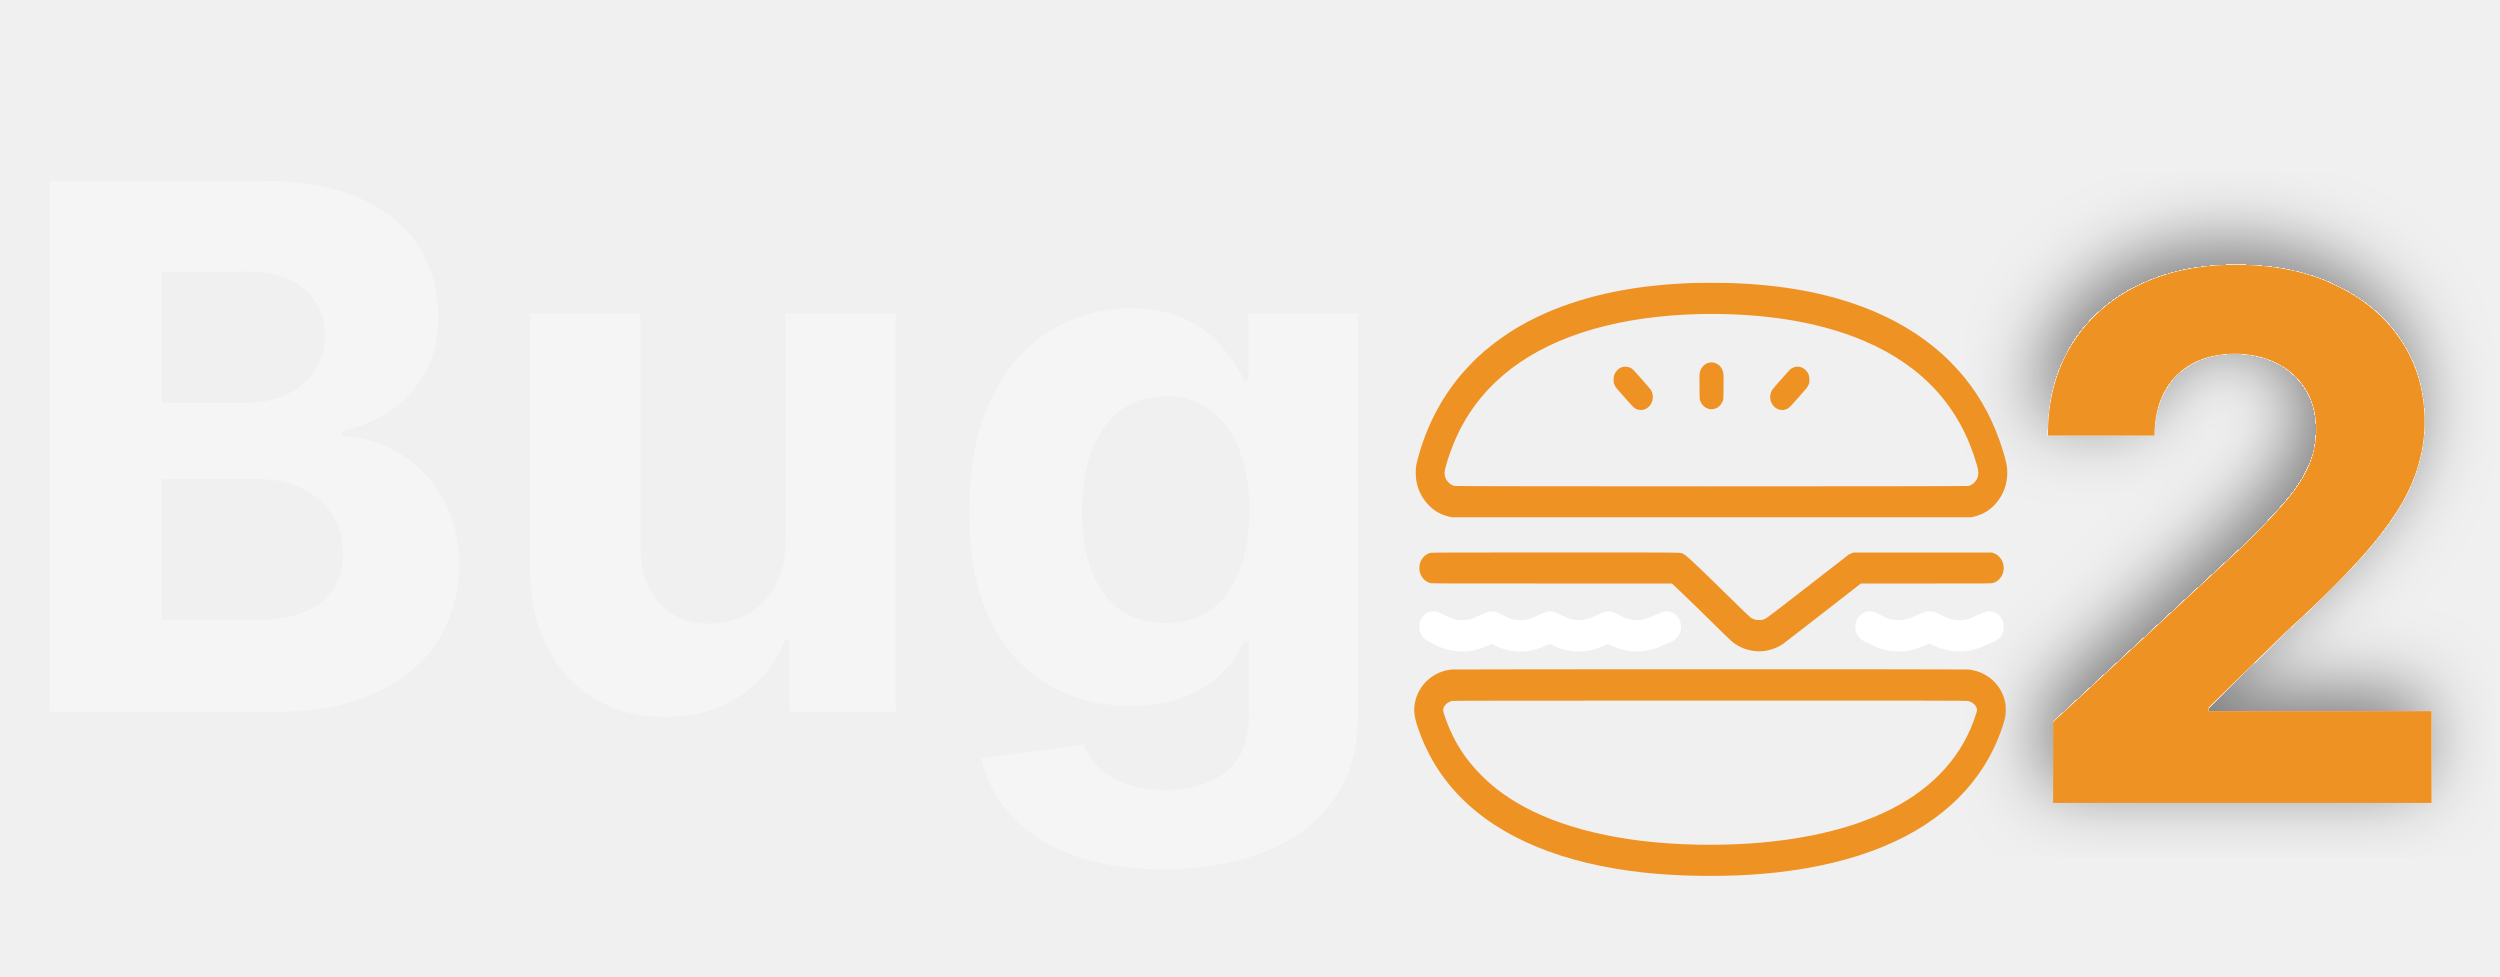
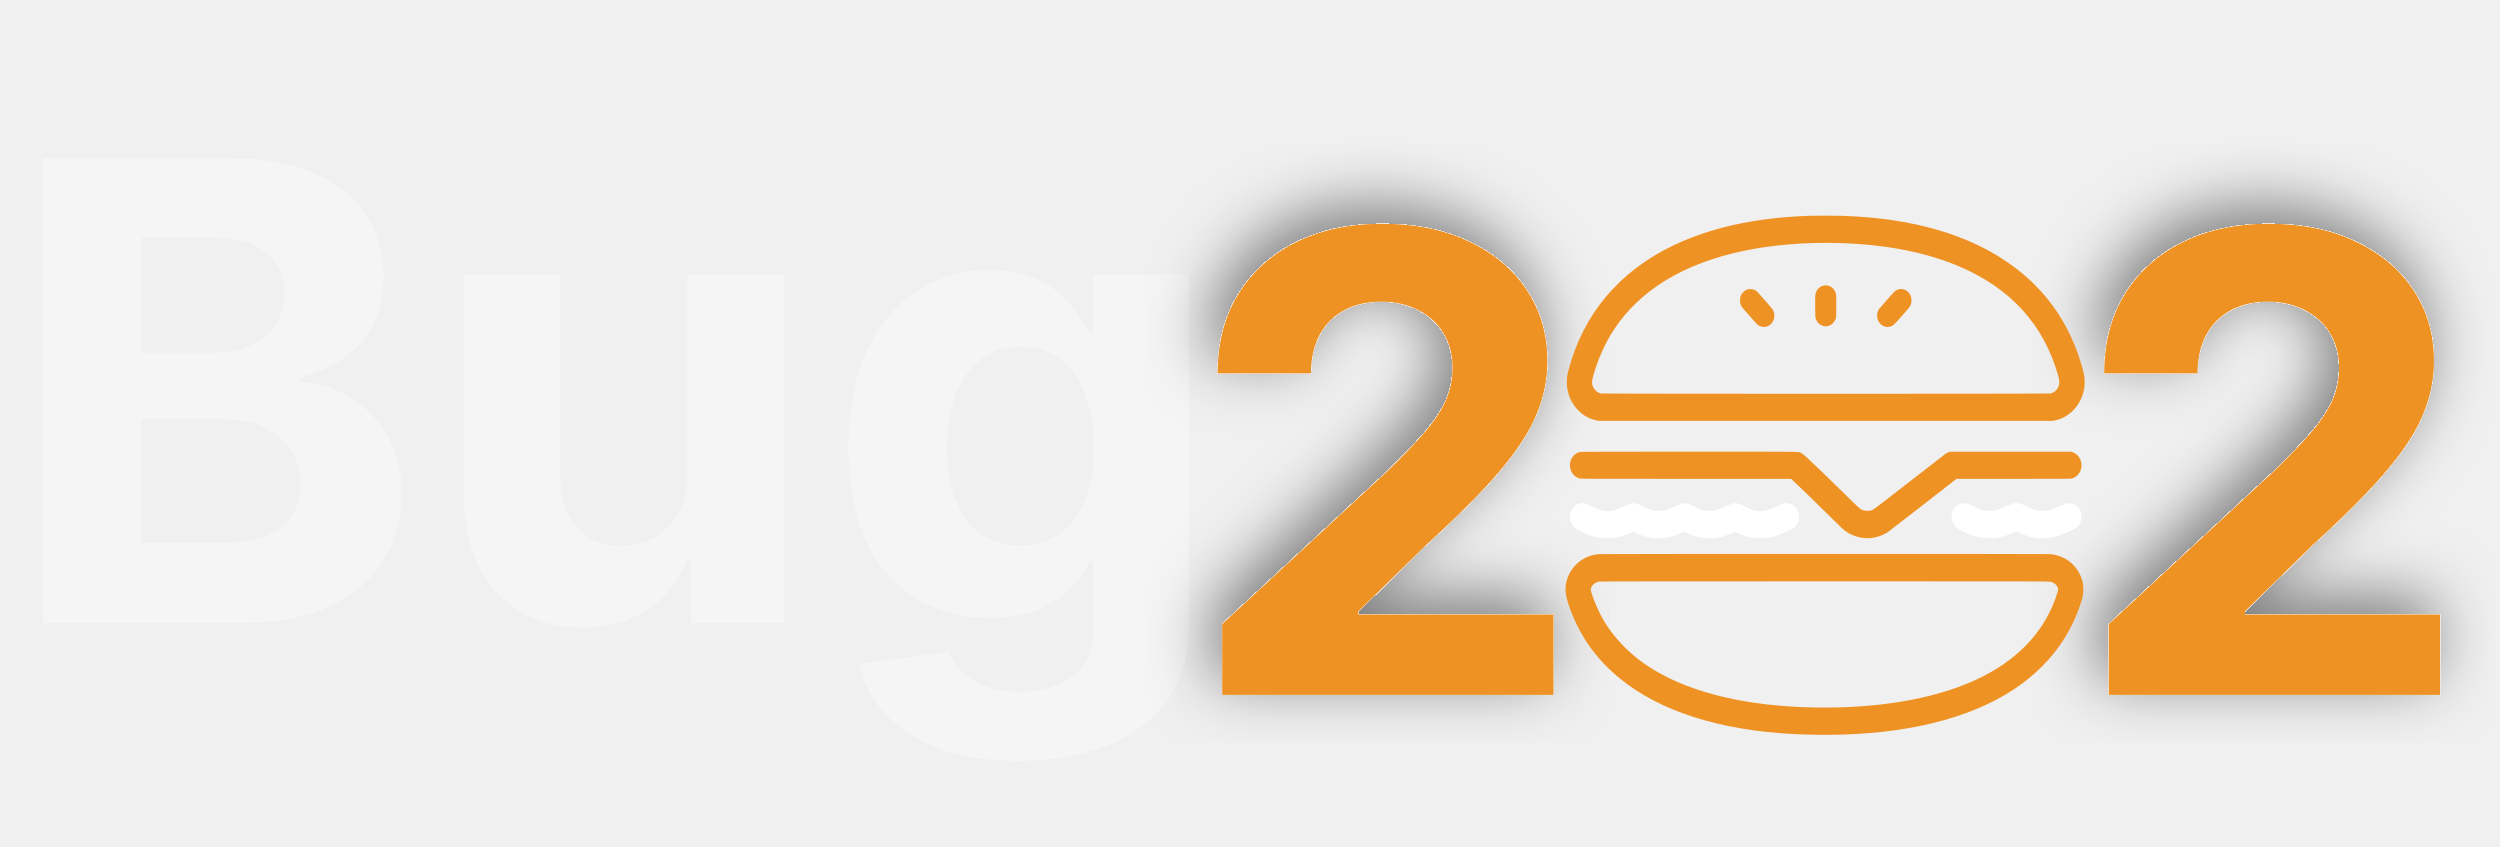
- <svg xmlns="http://www.w3.org/2000/svg" width="274" height="107" viewBox="0 0 274 107" fill="none">
+ <svg xmlns="http://www.w3.org/2000/svg" width="313" height="106" viewBox="0 0 313 106" fill="none">
  <path d="M5.416 78V19.818H28.712C32.992 19.818 36.562 20.453 39.422 21.722C42.282 22.991 44.431 24.752 45.871 27.006C47.31 29.241 48.03 31.816 48.03 34.733C48.03 37.006 47.575 39.004 46.666 40.727C45.757 42.432 44.507 43.833 42.916 44.932C41.344 46.011 39.545 46.778 37.519 47.233V47.801C39.734 47.896 41.808 48.521 43.74 49.676C45.691 50.831 47.272 52.451 48.484 54.534C49.697 56.599 50.303 59.061 50.303 61.92C50.303 65.008 49.535 67.763 48.001 70.188C46.486 72.593 44.242 74.496 41.269 75.898C38.295 77.299 34.63 78 30.274 78H5.416ZM17.717 67.943H27.746C31.174 67.943 33.674 67.29 35.246 65.983C36.818 64.657 37.604 62.896 37.604 60.699C37.604 59.089 37.215 57.669 36.439 56.438C35.662 55.206 34.554 54.24 33.115 53.54C31.695 52.839 30 52.489 28.03 52.489H17.717V67.943ZM17.717 44.165H26.837C28.522 44.165 30.018 43.871 31.325 43.284C32.651 42.678 33.693 41.826 34.45 40.727C35.227 39.629 35.615 38.312 35.615 36.778C35.615 34.676 34.867 32.981 33.371 31.693C31.893 30.405 29.791 29.761 27.064 29.761H17.717V44.165ZM86.062 59.42V34.364H98.165V78H86.546V70.074H86.091C85.106 72.631 83.468 74.686 81.176 76.239C78.903 77.792 76.129 78.568 72.852 78.568C69.936 78.568 67.369 77.905 65.153 76.579C62.938 75.254 61.205 73.369 59.955 70.926C58.724 68.483 58.099 65.557 58.08 62.148V34.364H70.182V59.989C70.201 62.564 70.892 64.6 72.256 66.097C73.619 67.593 75.447 68.341 77.739 68.341C79.197 68.341 80.561 68.01 81.829 67.347C83.099 66.665 84.121 65.661 84.898 64.335C85.693 63.01 86.081 61.371 86.062 59.42ZM127.504 95.273C123.584 95.273 120.222 94.733 117.419 93.653C114.635 92.593 112.419 91.144 110.771 89.307C109.124 87.47 108.054 85.405 107.561 83.114L118.754 81.608C119.095 82.479 119.635 83.294 120.374 84.051C121.112 84.809 122.088 85.415 123.3 85.869C124.531 86.343 126.027 86.579 127.788 86.579C130.421 86.579 132.589 85.936 134.294 84.648C136.018 83.379 136.879 81.248 136.879 78.256V70.273H136.368C135.838 71.485 135.042 72.631 133.982 73.71C132.921 74.79 131.557 75.671 129.891 76.352C128.224 77.034 126.235 77.375 123.925 77.375C120.648 77.375 117.665 76.617 114.976 75.102C112.305 73.568 110.175 71.229 108.584 68.085C107.012 64.922 106.226 60.926 106.226 56.097C106.226 51.153 107.031 47.025 108.641 43.71C110.25 40.396 112.391 37.915 115.061 36.267C117.75 34.619 120.696 33.795 123.896 33.795C126.339 33.795 128.385 34.212 130.033 35.045C131.68 35.86 133.006 36.883 134.01 38.114C135.033 39.326 135.819 40.519 136.368 41.693H136.822V34.364H148.839V78.426C148.839 82.138 147.93 85.244 146.112 87.744C144.294 90.244 141.775 92.119 138.555 93.369C135.355 94.638 131.671 95.273 127.504 95.273ZM127.76 68.284C129.711 68.284 131.358 67.801 132.703 66.835C134.067 65.85 135.108 64.449 135.828 62.631C136.567 60.794 136.936 58.597 136.936 56.04C136.936 53.483 136.576 51.267 135.857 49.392C135.137 47.498 134.095 46.03 132.732 44.989C131.368 43.947 129.711 43.426 127.76 43.426C125.771 43.426 124.095 43.966 122.732 45.045C121.368 46.106 120.336 47.583 119.635 49.477C118.934 51.371 118.584 53.559 118.584 56.04C118.584 58.559 118.934 60.737 119.635 62.574C120.355 64.392 121.387 65.803 122.732 66.807C124.095 67.792 125.771 68.284 127.76 68.284Z" fill="#F5F5F5" />
  <g filter="url(#filter0_d_1_146)">
-     <path d="M225.021 88V79.136L245.731 59.96C247.492 58.256 248.969 56.722 250.163 55.358C251.375 53.994 252.293 52.659 252.918 51.352C253.543 50.026 253.856 48.597 253.856 47.062C253.856 45.358 253.468 43.89 252.691 42.659C251.915 41.409 250.854 40.453 249.509 39.79C248.165 39.108 246.64 38.767 244.935 38.767C243.155 38.767 241.602 39.127 240.276 39.847C238.951 40.566 237.928 41.599 237.208 42.943C236.488 44.288 236.129 45.888 236.129 47.744H224.452C224.452 43.938 225.314 40.633 227.038 37.83C228.761 35.026 231.176 32.858 234.282 31.324C237.388 29.79 240.968 29.023 245.021 29.023C249.187 29.023 252.814 29.761 255.901 31.239C259.007 32.697 261.422 34.724 263.146 37.318C264.869 39.913 265.731 42.886 265.731 46.239C265.731 48.436 265.295 50.604 264.424 52.744C263.572 54.885 262.047 57.261 259.85 59.875C257.653 62.47 254.557 65.585 250.56 69.222L242.066 77.546V77.943H266.498V88H225.021Z" fill="#EF9224" />
+     <path d="M264.021 87V78.136L284.731 58.96C286.492 57.256 287.969 55.722 289.163 54.358C290.375 52.994 291.293 51.659 291.918 50.352C292.543 49.026 292.856 47.597 292.856 46.062C292.856 44.358 292.468 42.89 291.691 41.659C290.915 40.409 289.854 39.453 288.509 38.79C287.165 38.108 285.64 37.767 283.935 37.767C282.155 37.767 280.602 38.127 279.276 38.847C277.951 39.566 276.928 40.599 276.208 41.943C275.488 43.288 275.129 44.888 275.129 46.744H263.452C263.452 42.938 264.314 39.633 266.038 36.83C267.761 34.026 270.176 31.858 273.282 30.324C276.388 28.79 279.968 28.023 284.021 28.023C288.187 28.023 291.814 28.761 294.901 30.239C298.007 31.697 300.422 33.724 302.146 36.318C303.869 38.913 304.731 41.886 304.731 45.239C304.731 47.436 304.295 49.604 303.424 51.744C302.572 53.885 301.047 56.261 298.85 58.875C296.653 61.47 293.557 64.585 289.56 68.222L281.066 76.546V76.943H305.498V87H264.021Z" fill="#EF9224" />
  </g>
-   <path d="M185.62 31.014C179.395 31.221 174.101 32.286 169.594 34.23C166.622 35.516 164.104 37.139 161.919 39.181C161.458 39.613 160.493 40.633 160.071 41.137C157.879 43.754 156.275 46.898 155.374 50.346C155.217 50.938 155.183 51.17 155.167 51.683C155.124 53.097 155.609 54.358 156.588 55.368C157.213 56.015 157.966 56.436 158.846 56.628L159.149 56.694H187.582H216.014L216.317 56.628C217.279 56.416 218.088 55.935 218.75 55.176C219.593 54.217 220.044 52.94 219.996 51.654C219.97 51.013 219.885 50.601 219.535 49.45C218.599 46.371 217.218 43.731 215.299 41.36C214.898 40.865 213.814 39.694 213.35 39.258C210.739 36.793 207.613 34.906 203.859 33.528C199.814 32.045 195.203 31.221 189.835 31.023C189.159 30.997 186.275 30.991 185.62 31.014ZM189.305 34.43C195.195 34.614 200.174 35.593 204.376 37.394C210.752 40.126 214.856 44.65 216.653 50.924C216.783 51.382 216.807 51.494 216.818 51.746C216.826 51.986 216.82 52.072 216.773 52.233C216.632 52.742 216.221 53.149 215.739 53.261C215.474 53.321 159.687 53.321 159.422 53.261C159.173 53.203 158.966 53.083 158.772 52.889C158.337 52.453 158.231 51.967 158.417 51.268C158.984 49.135 159.92 47.013 161.063 45.272C164.302 40.332 169.766 37.005 177.234 35.421C180.861 34.651 185.148 34.302 189.305 34.43Z" fill="#EF9224" />
-   <path d="M187.409 39.731C186.837 39.808 186.384 40.283 186.283 40.908C186.262 41.028 186.256 41.529 186.262 42.405C186.272 43.682 186.275 43.728 186.33 43.892C186.535 44.478 187.022 44.854 187.582 44.854C188.141 44.854 188.629 44.478 188.833 43.892C188.889 43.728 188.891 43.682 188.902 42.405C188.913 40.945 188.905 40.833 188.759 40.51C188.518 39.966 187.974 39.654 187.409 39.731Z" fill="#EF9224" />
-   <path d="M177.802 40.232C177.587 40.295 177.407 40.41 177.227 40.601C176.94 40.905 176.832 41.226 176.85 41.695C176.861 41.97 176.869 42.005 176.972 42.225C177.089 42.48 177.092 42.48 178.491 44.055C179.088 44.725 179.196 44.811 179.525 44.897C179.984 45.011 180.421 44.88 180.758 44.524C181.209 44.049 181.28 43.276 180.928 42.72C180.838 42.58 179.109 40.616 178.968 40.49C178.658 40.223 178.189 40.12 177.802 40.232Z" fill="#EF9224" />
-   <path d="M196.683 40.229C196.514 40.281 196.323 40.381 196.198 40.49C196.055 40.616 194.326 42.58 194.236 42.721C193.884 43.276 193.955 44.049 194.406 44.525C194.761 44.9 195.254 45.028 195.734 44.871C196.018 44.776 196.124 44.679 197.121 43.551C198.022 42.532 198.091 42.448 198.194 42.222C198.298 41.996 198.306 41.967 198.314 41.69C198.33 41.223 198.221 40.905 197.937 40.602C197.611 40.249 197.118 40.103 196.683 40.229Z" fill="#EF9224" />
-   <path d="M156.776 60.589C156.053 60.78 155.557 61.459 155.557 62.261C155.557 63.034 156.055 63.715 156.763 63.91C156.901 63.947 158.412 63.953 170.085 63.953H183.253L183.833 64.503C184.801 65.416 186.911 67.469 188.695 69.236C189.17 69.703 189.663 70.178 189.796 70.287C190.538 70.914 191.434 71.278 192.455 71.373C193.409 71.461 194.53 71.166 195.376 70.605C195.472 70.542 197.439 69.019 199.75 67.223L203.95 63.953H211.097C217.393 63.953 218.263 63.947 218.401 63.91C219.109 63.715 219.607 63.034 219.607 62.261C219.607 61.519 219.167 60.861 218.518 60.629L218.321 60.56H210.726H203.131L202.924 60.637C202.812 60.683 202.672 60.749 202.614 60.789C202.553 60.829 200.54 62.393 198.139 64.262C195.456 66.35 193.695 67.701 193.573 67.767C193.274 67.931 193.088 67.971 192.725 67.956C192.383 67.942 192.145 67.868 191.885 67.699C191.805 67.647 191.235 67.106 190.615 66.496C189.003 64.907 187.9 63.83 186.959 62.925C185.27 61.299 184.788 60.864 184.52 60.726C184.138 60.531 185.358 60.546 170.443 60.548C159.234 60.551 156.898 60.557 156.776 60.589Z" fill="#EF9224" />
-   <path d="M156.803 67.031C156.389 67.132 155.981 67.446 155.771 67.83C155.575 68.185 155.506 68.689 155.596 69.102C155.679 69.471 155.944 69.895 156.233 70.109C156.347 70.195 157.415 70.742 157.736 70.88C158.494 71.203 159.22 71.364 160.077 71.389C161.111 71.421 161.914 71.252 162.993 70.782L163.486 70.568L163.611 70.636C164.03 70.865 164.724 71.123 165.238 71.241C166.654 71.564 167.998 71.404 169.478 70.74L169.857 70.568L170.122 70.702C171.007 71.14 171.85 71.358 172.805 71.389C173.857 71.427 174.727 71.243 175.822 70.757L176.238 70.57L176.521 70.708C177.433 71.152 178.25 71.358 179.191 71.389C180.085 71.418 180.882 71.286 181.686 70.974C182.166 70.785 183.398 70.227 183.531 70.135C183.716 70.006 183.966 69.703 184.069 69.477C184.202 69.196 184.249 68.95 184.236 68.621C184.204 67.836 183.701 67.195 182.982 67.031C182.558 66.934 182.388 66.977 181.37 67.429C180.485 67.824 180.201 67.916 179.703 67.965C179.199 68.013 178.648 67.933 178.157 67.739C178.041 67.693 177.701 67.532 177.402 67.383C176.726 67.043 176.62 67.008 176.275 67.008C175.946 67.011 175.883 67.031 174.955 67.444C173.929 67.902 173.674 67.971 173.027 67.971C172.351 67.971 171.962 67.859 171.092 67.418C170.376 67.054 170.244 67.008 169.912 67.008C169.576 67.005 169.509 67.028 168.6 67.432C167.529 67.907 167.298 67.971 166.638 67.971C165.97 67.971 165.604 67.867 164.737 67.429C163.979 67.048 163.863 67.008 163.523 67.008C163.186 67.008 163.112 67.034 162.245 67.421C161.158 67.905 160.909 67.973 160.236 67.971C159.56 67.968 159.231 67.87 158.303 67.406C157.974 67.24 157.643 67.086 157.566 67.06C157.365 66.994 157.009 66.98 156.803 67.031Z" fill="white" />
-   <path d="M204.681 67.008C204.26 67.083 203.836 67.378 203.605 67.753C203.48 67.956 203.366 68.308 203.342 68.558C203.295 69.099 203.544 69.712 203.95 70.052C204.117 70.19 205.214 70.751 205.689 70.94C206.07 71.092 206.691 71.261 207.107 71.329C207.507 71.395 208.594 71.404 208.963 71.347C209.649 71.235 210.249 71.049 210.978 70.725C211.208 70.622 211.415 70.539 211.436 70.539C211.457 70.539 211.606 70.602 211.762 70.682C212.367 70.98 213.109 71.224 213.748 71.327C214.18 71.398 215.013 71.415 215.455 71.358C215.97 71.295 216.428 71.186 216.876 71.026C217.364 70.851 218.729 70.25 218.896 70.135C219.204 69.921 219.482 69.485 219.57 69.084C219.628 68.824 219.607 68.386 219.527 68.137C219.445 67.888 219.236 67.558 219.055 67.398C218.78 67.154 218.364 66.988 218.03 66.988C217.783 66.988 217.552 67.069 216.754 67.418C215.879 67.805 215.553 67.91 215.066 67.962C214.663 68.005 214.201 67.962 213.79 67.847C213.448 67.753 213.348 67.707 212.688 67.375C212.006 67.034 211.911 67.003 211.468 67.005C211.256 67.005 211.062 67.02 210.991 67.043C210.925 67.063 210.551 67.223 210.156 67.395C209.281 67.782 209.151 67.83 208.78 67.91C208.557 67.956 208.39 67.971 208.088 67.971C207.383 67.971 207.028 67.868 206.055 67.383C205.67 67.195 205.352 67.054 205.243 67.031C205.076 66.991 204.827 66.983 204.681 67.008Z" fill="white" />
-   <path d="M159.136 73.377C157.11 73.557 155.451 75.049 155.077 77.019C154.918 77.87 154.997 78.546 155.395 79.728C156.511 83.027 158.306 85.79 160.859 88.127C165.591 92.462 172.76 95.076 181.882 95.795C184.851 96.027 188.401 96.064 191.413 95.895C200.622 95.371 207.995 93 212.966 88.966C215.431 86.967 217.311 84.593 218.586 81.879C219.095 80.793 219.628 79.319 219.771 78.606C219.848 78.216 219.856 77.44 219.784 77.059C219.49 75.484 218.417 74.213 216.905 73.646C216.555 73.517 216.073 73.411 215.667 73.374C215.286 73.34 159.517 73.343 159.136 73.377ZM215.697 76.825C216.184 76.936 216.593 77.303 216.669 77.698C216.699 77.85 216.696 77.867 216.574 78.256C215.174 82.715 212.035 86.245 207.324 88.654C202.293 91.228 195.4 92.588 187.396 92.588C179.119 92.588 172.07 91.145 167.033 88.422C164.992 87.316 163.361 86.074 161.93 84.53C160.758 83.264 159.944 82.093 159.223 80.633C158.709 79.594 158.176 78.162 158.173 77.812C158.171 77.397 158.587 76.968 159.133 76.825C159.258 76.793 163.831 76.787 187.396 76.784C212.088 76.782 215.535 76.787 215.697 76.825Z" fill="#EF9224" />
+   <g filter="url(#filter1_d_1_146)">
+     <path d="M153.021 87V78.136L173.731 58.96C175.492 57.256 176.969 55.722 178.163 54.358C179.375 52.994 180.293 51.659 180.918 50.352C181.543 49.026 181.856 47.597 181.856 46.062C181.856 44.358 181.468 42.89 180.691 41.659C179.915 40.409 178.854 39.453 177.509 38.79C176.165 38.108 174.64 37.767 172.935 37.767C171.155 37.767 169.602 38.127 168.276 38.847C166.951 39.566 165.928 40.599 165.208 41.943C164.488 43.288 164.129 44.888 164.129 46.744H152.452C152.452 42.938 153.314 39.633 155.038 36.83C156.761 34.026 159.176 31.858 162.282 30.324C165.388 28.79 168.968 28.023 173.021 28.023C177.187 28.023 180.814 28.761 183.901 30.239C187.007 31.697 189.422 33.724 191.146 36.318C192.869 38.913 193.731 41.886 193.731 45.239C193.731 47.436 193.295 49.604 192.424 51.744C191.572 53.885 190.047 56.261 187.85 58.875C185.653 61.47 182.557 64.585 178.56 68.222L170.066 76.546V76.943H194.498V87H153.021Z" fill="#EF9224" />
+   </g>
+   <path d="M226.62 27.014C220.395 27.221 215.101 28.286 210.594 30.23C207.622 31.516 205.104 33.139 202.919 35.181C202.458 35.613 201.493 36.633 201.071 37.137C198.879 39.754 197.275 42.898 196.374 46.346C196.217 46.938 196.183 47.17 196.167 47.683C196.124 49.097 196.609 50.358 197.588 51.368C198.213 52.015 198.966 52.436 199.846 52.628L200.149 52.694H228.582H257.014L257.317 52.628C258.279 52.416 259.088 51.935 259.75 51.176C260.593 50.217 261.044 48.94 260.996 47.654C260.97 47.013 260.885 46.601 260.535 45.45C259.599 42.371 258.218 39.731 256.299 37.36C255.898 36.865 254.814 35.694 254.35 35.258C251.739 32.793 248.613 30.906 244.859 29.528C240.814 28.045 236.203 27.221 230.835 27.023C230.159 26.997 227.275 26.991 226.62 27.014ZM230.305 30.43C236.195 30.614 241.174 31.593 245.376 33.394C251.752 36.126 255.856 40.65 257.653 46.924C257.783 47.382 257.807 47.494 257.818 47.746C257.826 47.986 257.82 48.072 257.773 48.233C257.632 48.742 257.221 49.149 256.739 49.261C256.474 49.321 200.687 49.321 200.422 49.261C200.173 49.203 199.966 49.083 199.772 48.889C199.337 48.453 199.231 47.967 199.417 47.268C199.984 45.135 200.92 43.013 202.063 41.272C205.302 36.332 210.766 33.005 218.234 31.421C221.861 30.651 226.148 30.302 230.305 30.43Z" fill="#EF9224" />
+   <path d="M228.409 35.731C227.837 35.808 227.384 36.283 227.283 36.908C227.262 37.028 227.256 37.529 227.262 38.405C227.272 39.682 227.275 39.728 227.33 39.892C227.535 40.478 228.022 40.854 228.582 40.854C229.141 40.854 229.629 40.478 229.833 39.892C229.889 39.728 229.891 39.682 229.902 38.405C229.913 36.945 229.905 36.833 229.759 36.51C229.518 35.966 228.974 35.654 228.409 35.731Z" fill="#EF9224" />
+   <path d="M218.802 36.232C218.587 36.295 218.407 36.41 218.227 36.601C217.94 36.905 217.832 37.226 217.85 37.695C217.861 37.97 217.869 38.005 217.972 38.225C218.089 38.48 218.092 38.48 219.491 40.055C220.088 40.725 220.196 40.811 220.525 40.897C220.984 41.011 221.421 40.88 221.758 40.524C222.209 40.049 222.28 39.276 221.928 38.72C221.838 38.58 220.109 36.616 219.968 36.49C219.658 36.223 219.189 36.12 218.802 36.232Z" fill="#EF9224" />
+   <path d="M237.683 36.229C237.514 36.281 237.323 36.381 237.198 36.49C237.055 36.616 235.326 38.58 235.236 38.721C234.884 39.276 234.955 40.049 235.406 40.525C235.761 40.9 236.254 41.028 236.734 40.871C237.018 40.776 237.124 40.679 238.121 39.551C239.022 38.532 239.091 38.448 239.194 38.222C239.298 37.996 239.306 37.967 239.314 37.69C239.33 37.223 239.221 36.905 238.937 36.602C238.611 36.249 238.118 36.103 237.683 36.229Z" fill="#EF9224" />
+   <path d="M197.776 56.589C197.053 56.78 196.557 57.459 196.557 58.261C196.557 59.034 197.055 59.715 197.763 59.91C197.901 59.947 199.412 59.953 211.085 59.953H224.253L224.833 60.503C225.801 61.416 227.911 63.469 229.695 65.236C230.17 65.703 230.663 66.178 230.796 66.287C231.538 66.914 232.434 67.278 233.455 67.373C234.409 67.461 235.53 67.166 236.376 66.605C236.472 66.542 238.439 65.019 240.75 63.223L244.95 59.953H252.097C258.393 59.953 259.263 59.947 259.401 59.91C260.109 59.715 260.607 59.034 260.607 58.261C260.607 57.519 260.167 56.861 259.518 56.629L259.321 56.56H251.726H244.131L243.924 56.637C243.812 56.683 243.672 56.749 243.614 56.789C243.553 56.829 241.54 58.393 239.139 60.262C236.456 62.35 234.695 63.702 234.573 63.767C234.274 63.931 234.088 63.971 233.725 63.956C233.383 63.942 233.145 63.868 232.885 63.699C232.805 63.647 232.235 63.106 231.615 62.496C230.003 60.907 228.9 59.83 227.959 58.925C226.27 57.299 225.788 56.864 225.52 56.726C225.138 56.531 226.358 56.546 211.443 56.548C200.234 56.551 197.898 56.557 197.776 56.589Z" fill="#EF9224" />
+   <path d="M197.803 63.031C197.389 63.132 196.981 63.446 196.771 63.83C196.575 64.185 196.506 64.689 196.596 65.102C196.679 65.471 196.944 65.895 197.233 66.109C197.347 66.195 198.415 66.742 198.736 66.88C199.494 67.203 200.22 67.364 201.077 67.389C202.111 67.421 202.914 67.252 203.993 66.782L204.486 66.568L204.611 66.636C205.03 66.865 205.724 67.123 206.238 67.241C207.654 67.564 208.998 67.404 210.478 66.74L210.857 66.568L211.122 66.702C212.007 67.14 212.85 67.358 213.805 67.389C214.857 67.427 215.727 67.243 216.822 66.757L217.238 66.57L217.521 66.708C218.433 67.152 219.25 67.358 220.191 67.389C221.085 67.418 221.882 67.286 222.686 66.974C223.166 66.785 224.398 66.227 224.531 66.135C224.716 66.006 224.966 65.703 225.069 65.477C225.202 65.196 225.249 64.95 225.236 64.621C225.204 63.836 224.701 63.194 223.982 63.031C223.558 62.934 223.388 62.977 222.37 63.429C221.485 63.824 221.201 63.916 220.703 63.965C220.199 64.013 219.648 63.933 219.157 63.739C219.041 63.693 218.701 63.532 218.402 63.383C217.726 63.043 217.62 63.008 217.275 63.008C216.946 63.011 216.883 63.031 215.955 63.444C214.929 63.902 214.674 63.971 214.027 63.971C213.351 63.971 212.962 63.859 212.092 63.418C211.376 63.054 211.244 63.008 210.912 63.008C210.576 63.005 210.509 63.028 209.6 63.432C208.529 63.907 208.298 63.971 207.638 63.971C206.97 63.971 206.604 63.867 205.737 63.429C204.979 63.048 204.863 63.008 204.523 63.008C204.186 63.008 204.112 63.034 203.245 63.421C202.158 63.905 201.909 63.973 201.236 63.971C200.56 63.968 200.231 63.87 199.303 63.406C198.974 63.24 198.643 63.086 198.566 63.06C198.365 62.994 198.009 62.98 197.803 63.031Z" fill="white" />
+   <path d="M245.681 63.008C245.26 63.083 244.836 63.378 244.605 63.753C244.48 63.956 244.366 64.308 244.342 64.558C244.295 65.099 244.544 65.712 244.95 66.052C245.117 66.19 246.214 66.751 246.689 66.94C247.07 67.092 247.691 67.261 248.107 67.329C248.507 67.395 249.594 67.404 249.963 67.347C250.649 67.235 251.249 67.049 251.978 66.725C252.208 66.622 252.415 66.539 252.436 66.539C252.457 66.539 252.606 66.602 252.762 66.682C253.367 66.98 254.109 67.224 254.748 67.327C255.18 67.398 256.013 67.415 256.455 67.358C256.97 67.295 257.428 67.186 257.876 67.026C258.364 66.851 259.729 66.25 259.896 66.135C260.204 65.921 260.482 65.485 260.57 65.084C260.628 64.824 260.607 64.386 260.527 64.137C260.445 63.888 260.236 63.558 260.055 63.398C259.78 63.154 259.364 62.988 259.03 62.988C258.783 62.988 258.552 63.069 257.754 63.418C256.879 63.804 256.553 63.91 256.066 63.962C255.663 64.005 255.201 63.962 254.79 63.847C254.448 63.753 254.348 63.707 253.688 63.375C253.006 63.034 252.911 63.003 252.468 63.005C252.256 63.005 252.062 63.02 251.991 63.043C251.925 63.063 251.551 63.223 251.156 63.395C250.281 63.782 250.151 63.83 249.78 63.91C249.557 63.956 249.39 63.971 249.088 63.971C248.383 63.971 248.028 63.867 247.055 63.383C246.67 63.194 246.352 63.054 246.243 63.031C246.076 62.991 245.827 62.983 245.681 63.008Z" fill="white" />
+   <path d="M200.136 69.377C198.11 69.557 196.451 71.049 196.077 73.019C195.918 73.87 195.997 74.546 196.395 75.728C197.511 79.027 199.306 81.79 201.859 84.127C206.591 88.462 213.76 91.076 222.882 91.795C225.851 92.027 229.401 92.064 232.413 91.895C241.622 91.371 248.995 89 253.966 84.966C256.431 82.967 258.311 80.593 259.586 77.879C260.095 76.793 260.628 75.319 260.771 74.606C260.848 74.216 260.856 73.44 260.784 73.059C260.49 71.484 259.417 70.213 257.905 69.646C257.555 69.517 257.073 69.411 256.667 69.374C256.286 69.34 200.517 69.343 200.136 69.377ZM256.697 72.825C257.184 72.936 257.593 73.303 257.669 73.698C257.699 73.85 257.696 73.867 257.574 74.256C256.174 78.715 253.035 82.245 248.324 84.654C243.293 87.228 236.4 88.588 228.396 88.588C220.119 88.588 213.07 87.145 208.033 84.422C205.992 83.316 204.361 82.074 202.93 80.53C201.758 79.264 200.944 78.093 200.223 76.633C199.709 75.594 199.176 74.162 199.173 73.812C199.171 73.397 199.587 72.968 200.133 72.825C200.258 72.793 204.831 72.787 228.396 72.784C253.088 72.782 256.535 72.787 256.697 72.825Z" fill="#EF9224" />
  <defs>
-     <filter id="filter0_d_1_146" x="215.452" y="19.023" width="58.045" height="74.977" filterUnits="userSpaceOnUse" color-interpolation-filters="sRGB">
+     <filter id="filter0_d_1_146" x="254.452" y="18.023" width="58.045" height="74.977" filterUnits="userSpaceOnUse" color-interpolation-filters="sRGB">
+       <feFlood flood-opacity="0" result="BackgroundImageFix" />
+       <feColorMatrix in="SourceAlpha" type="matrix" values="0 0 0 0 0 0 0 0 0 0 0 0 0 0 0 0 0 0 127 0" result="hardAlpha" />
+       <feOffset dx="-1" dy="-2" />
+       <feGaussianBlur stdDeviation="4" />
+       <feComposite in2="hardAlpha" operator="out" />
+       <feColorMatrix type="matrix" values="0 0 0 0 0 0 0 0 0 0 0 0 0 0 0 0 0 0 0.5 0" />
+       <feBlend mode="normal" in2="BackgroundImageFix" result="effect1_dropShadow_1_146" />
+       <feBlend mode="normal" in="SourceGraphic" in2="effect1_dropShadow_1_146" result="shape" />
+     </filter>
+     <filter id="filter1_d_1_146" x="143.452" y="18.023" width="58.045" height="74.977" filterUnits="userSpaceOnUse" color-interpolation-filters="sRGB">
      <feFlood flood-opacity="0" result="BackgroundImageFix" />
      <feColorMatrix in="SourceAlpha" type="matrix" values="0 0 0 0 0 0 0 0 0 0 0 0 0 0 0 0 0 0 127 0" result="hardAlpha" />
      <feOffset dx="-1" dy="-2" />
      <feGaussianBlur stdDeviation="4" />
      <feComposite in2="hardAlpha" operator="out" />
      <feColorMatrix type="matrix" values="0 0 0 0 0 0 0 0 0 0 0 0 0 0 0 0 0 0 0.5 0" />
      <feBlend mode="normal" in2="BackgroundImageFix" result="effect1_dropShadow_1_146" />
      <feBlend mode="normal" in="SourceGraphic" in2="effect1_dropShadow_1_146" result="shape" />
    </filter>
  </defs>
</svg>
